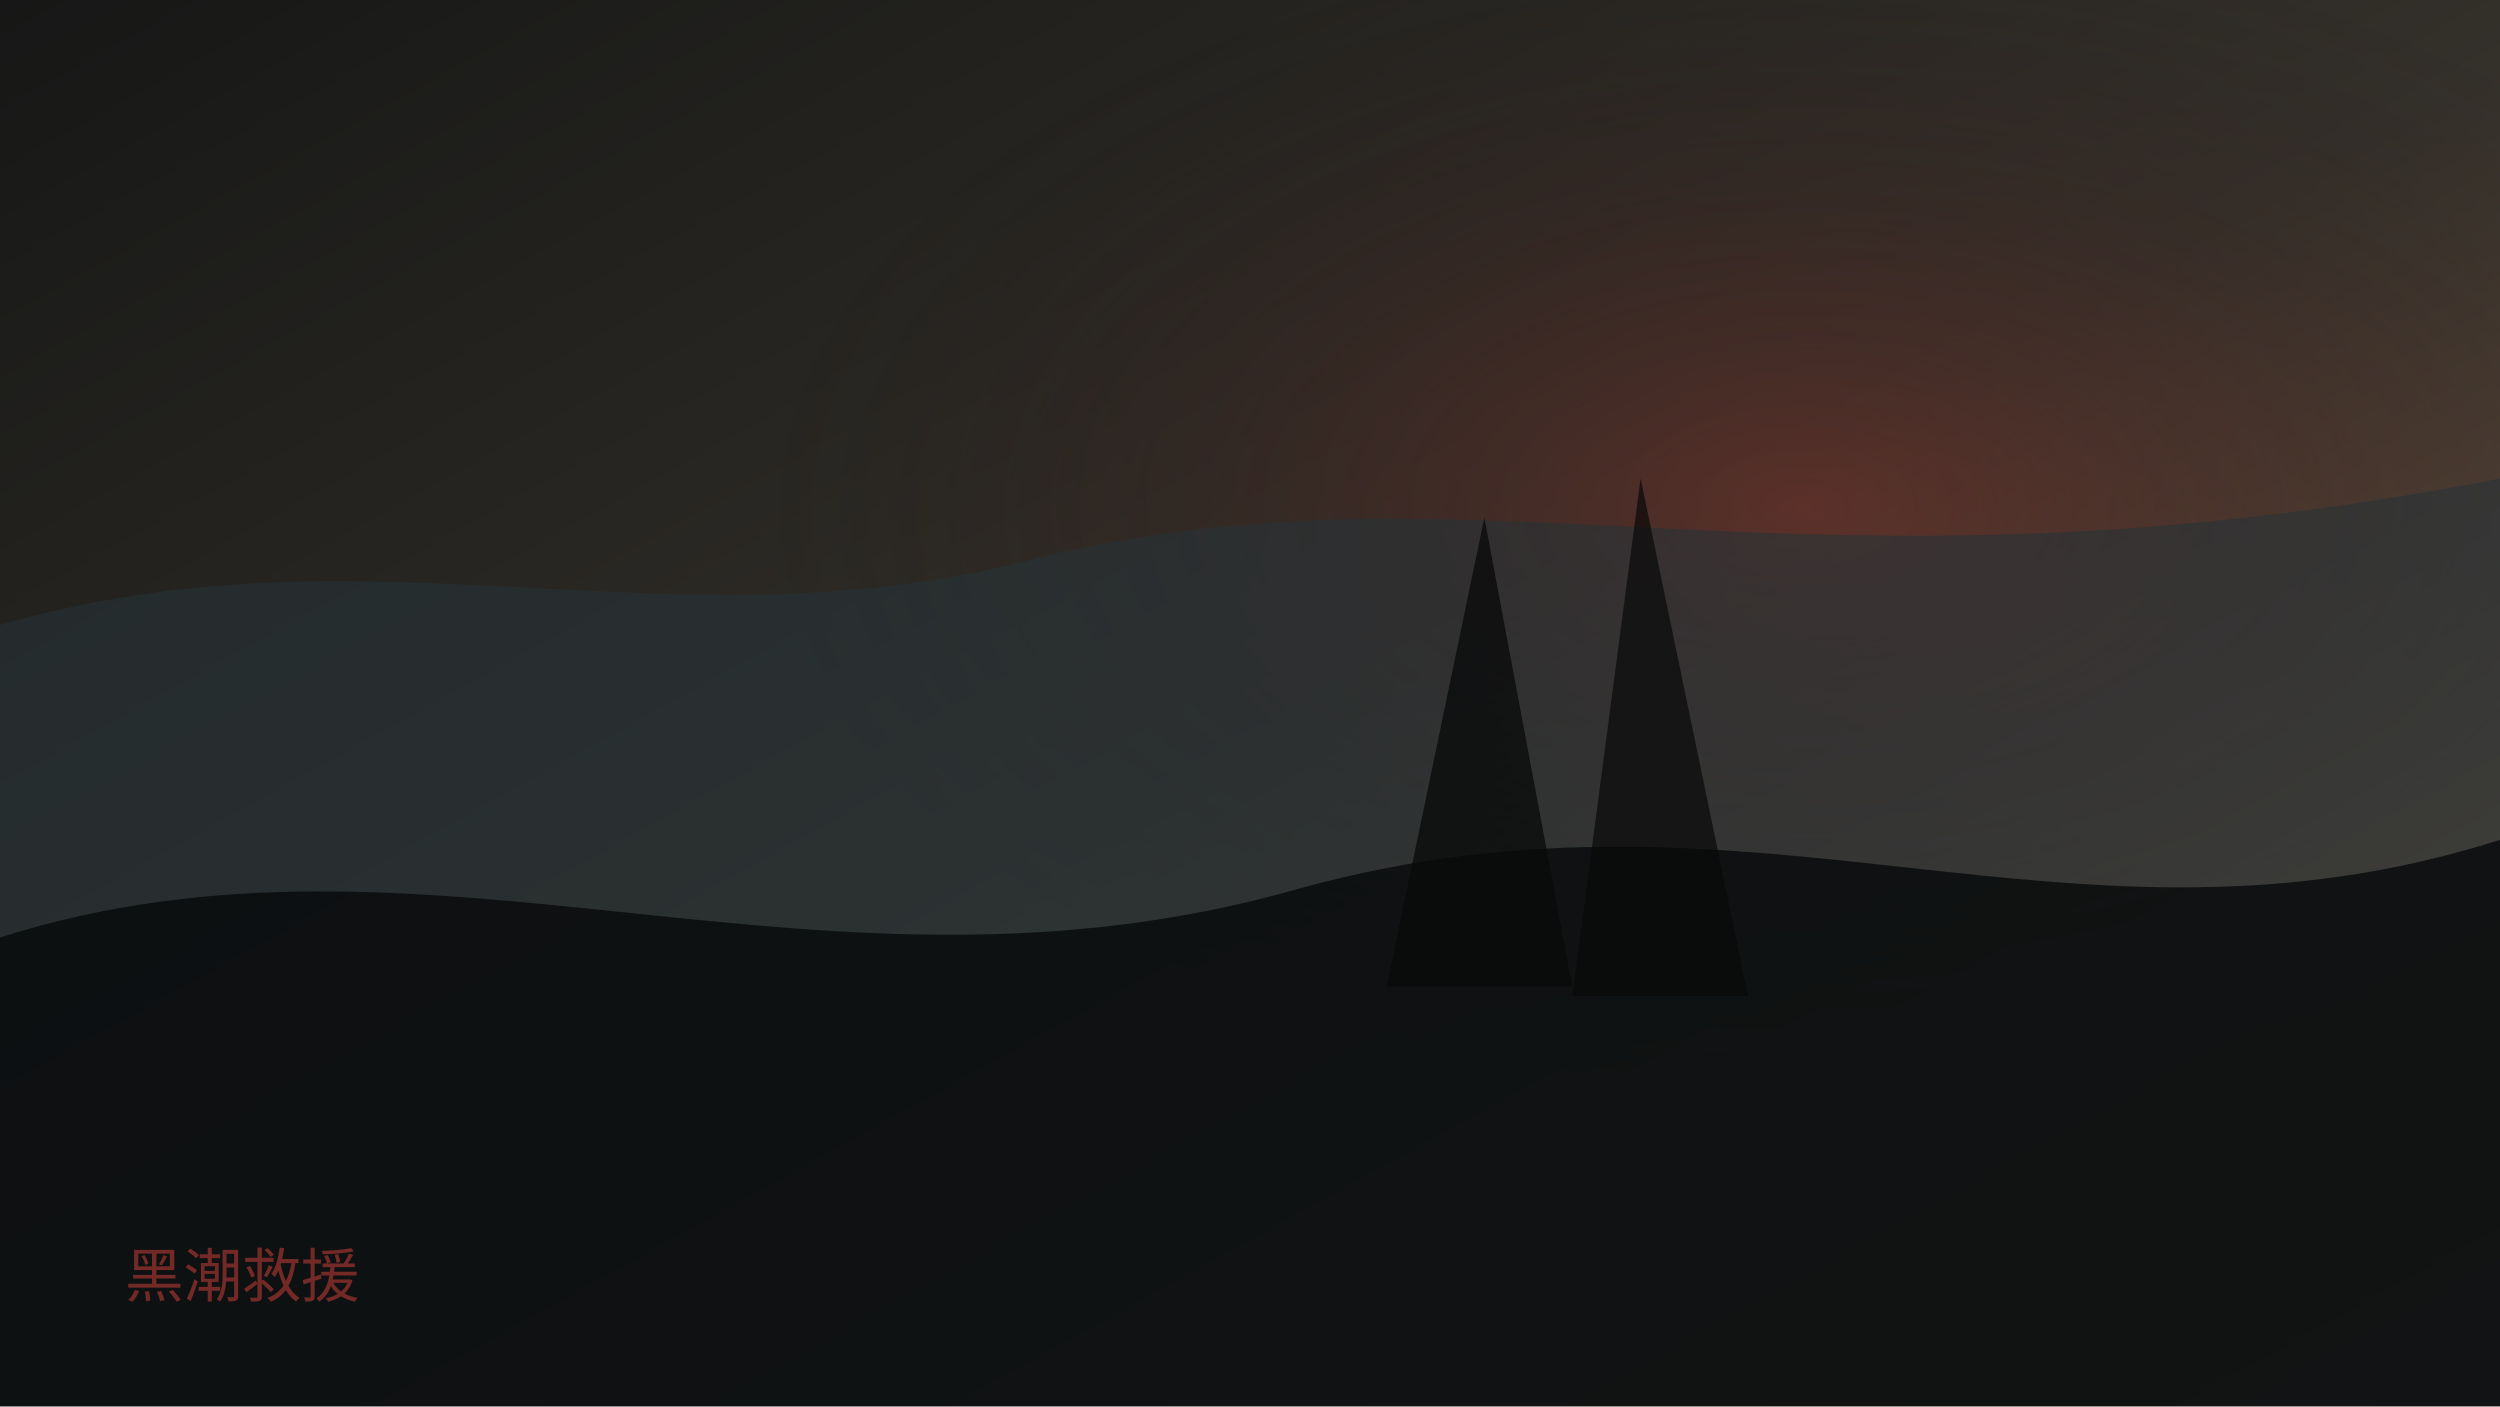
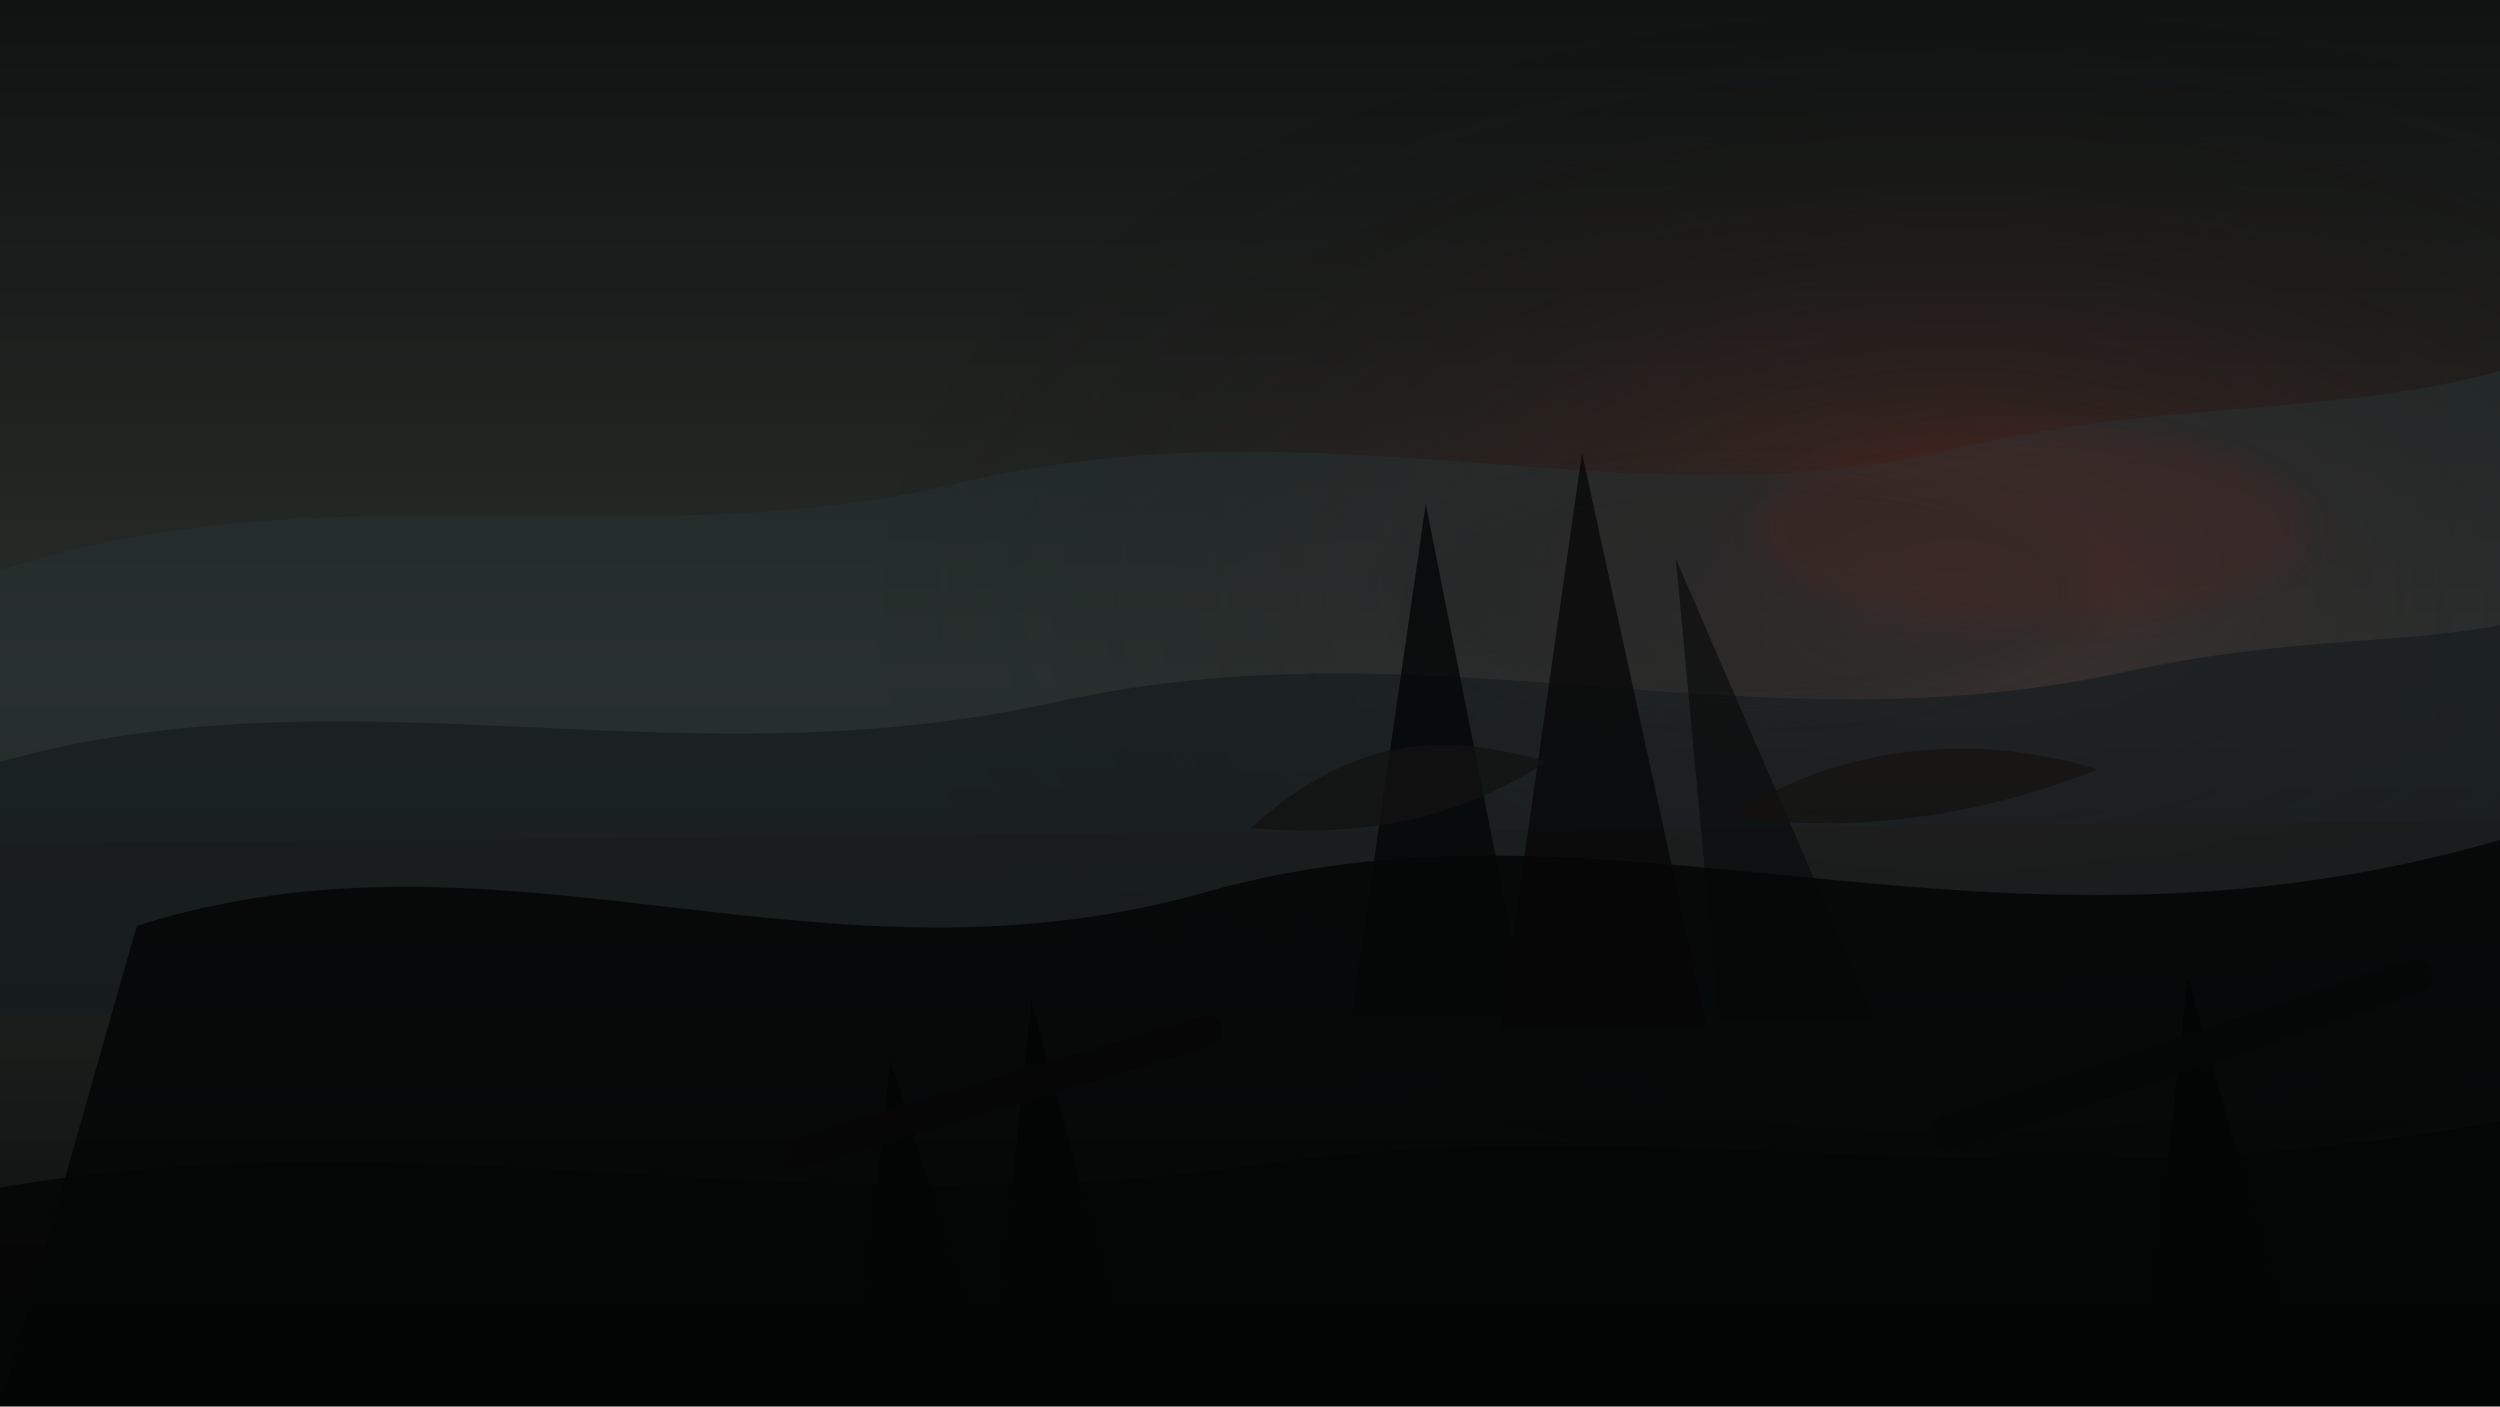
<svg xmlns="http://www.w3.org/2000/svg" width="1280" height="720" viewBox="0 0 1280 720">
  <defs>
-     <linearGradient id="g" x1="0" y1="0" x2="1" y2="1">
-       <stop offset="0" stop-color="#161716" />
-       <stop offset="0.52" stop-color="#34302a" />
-       <stop offset="1" stop-color="#7b604a" />
+     <linearGradient id="night" x1="0" y1="0" x2="0" y2="1">
+       <stop offset="0" stop-color="#111514" />
+       <stop offset="0.48" stop-color="#2d302c" />
+       <stop offset="1" stop-color="#0b0d0d" />
    </linearGradient>
-     <radialGradient id="fire" cx="72%" cy="36%" r="42%">
-       <stop offset="0" stop-color="#8f2f27" stop-opacity="0.42" />
-       <stop offset="1" stop-color="#111" stop-opacity="0" />
+     <radialGradient id="distantFire" cx="78%" cy="42%" r="44%">
+       <stop offset="0" stop-color="#8e3329" stop-opacity="0.42" />
+       <stop offset="0.52" stop-color="#3a1715" stop-opacity="0.20" />
+       <stop offset="1" stop-color="#050606" stop-opacity="0" />
    </radialGradient>
+     <filter id="blur" x="-10%" y="-10%" width="120%" height="120%">
+       <feGaussianBlur stdDeviation="7" />
+     </filter>
  </defs>
-   <rect width="1280" height="720" fill="url(#g)" />
-   <rect width="1280" height="720" fill="url(#fire)" />
-   <path d="M0 320 C190 265 345 335 530 286 C760 230 920 315 1280 245 L1280 720 L0 720 Z" fill="#263237" opacity="0.58" />
-   <path d="M0 480 C220 410 420 525 665 455 C900 390 1060 500 1280 430 L1280 720 L0 720 Z" fill="#090c0d" opacity="0.86" />
-   <path d="M760 265 L805 505 L710 505 Z" fill="#080909" opacity="0.76" />
-   <path d="M840 245 L895 510 L805 510 Z" fill="#080909" opacity="0.70" />
-   <text x="64" y="664" font-size="30" fill="#8c2f29" opacity="0.80" font-family="serif">黑潮救援</text>
+   <rect width="1280" height="720" fill="url(#night)" />
+   <rect width="1280" height="720" fill="url(#distantFire)" />
+   <path d="M0 292 C165 238 328 286 488 248 C680 202 832 270 1000 230 C1110 204 1190 214 1280 190 L1280 420 L0 432 Z" fill="#29383b" opacity="0.44" />
+   <path d="M0 390 C180 340 344 402 538 360 C734 316 895 386 1088 344 C1170 326 1230 330 1280 320 L1280 516 L0 520 Z" fill="#151c1e" opacity="0.62" />
+   <ellipse cx="892" cy="302" rx="178" ry="62" fill="#212725" opacity="0.34" filter="url(#blur)" />
+   <ellipse cx="1040" cy="270" rx="142" ry="50" fill="#5b241f" opacity="0.24" filter="url(#blur)" />
+   <path d="M70 474 C260 414 420 514 620 456 C830 398 1018 506 1280 430 L1280 720 L0 720 Z" fill="#060808" opacity="0.90" />
+   <path d="M730 258 L782 520 L692 520 Z" fill="#050707" opacity="0.82" />
+   <path d="M810 232 L874 526 L768 526 Z" fill="#060707" opacity="0.76" />
+   <path d="M858 286 L960 522 L880 522 Z" fill="#070808" opacity="0.60" />
+   <path d="M640 424 C688 382 730 372 792 390 C754 414 710 430 640 424 Z" fill="#121211" opacity="0.70" />
+   <path d="M886 418 C940 382 1010 374 1074 394 C1018 416 954 428 886 418 Z" fill="#14110f" opacity="0.64" />
+   <path d="M456 542 L506 706 L438 706 Z M528 512 L580 706 L508 706 Z M1120 500 L1178 706 L1098 706 Z" fill="#030404" opacity="0.94" />
+   <path d="M410 590 L618 528" stroke="#050606" stroke-width="16" stroke-linecap="round" opacity="0.90" />
+   <path d="M998 580 L1236 500" stroke="#050606" stroke-width="18" stroke-linecap="round" opacity="0.88" />
+   <path d="M0 608 C220 570 410 630 646 596 C858 566 1030 620 1280 574 L1280 720 L0 720 Z" fill="#030404" opacity="0.78" />
+   <rect width="1280" height="720" fill="#000" opacity="0.08" />
</svg>
